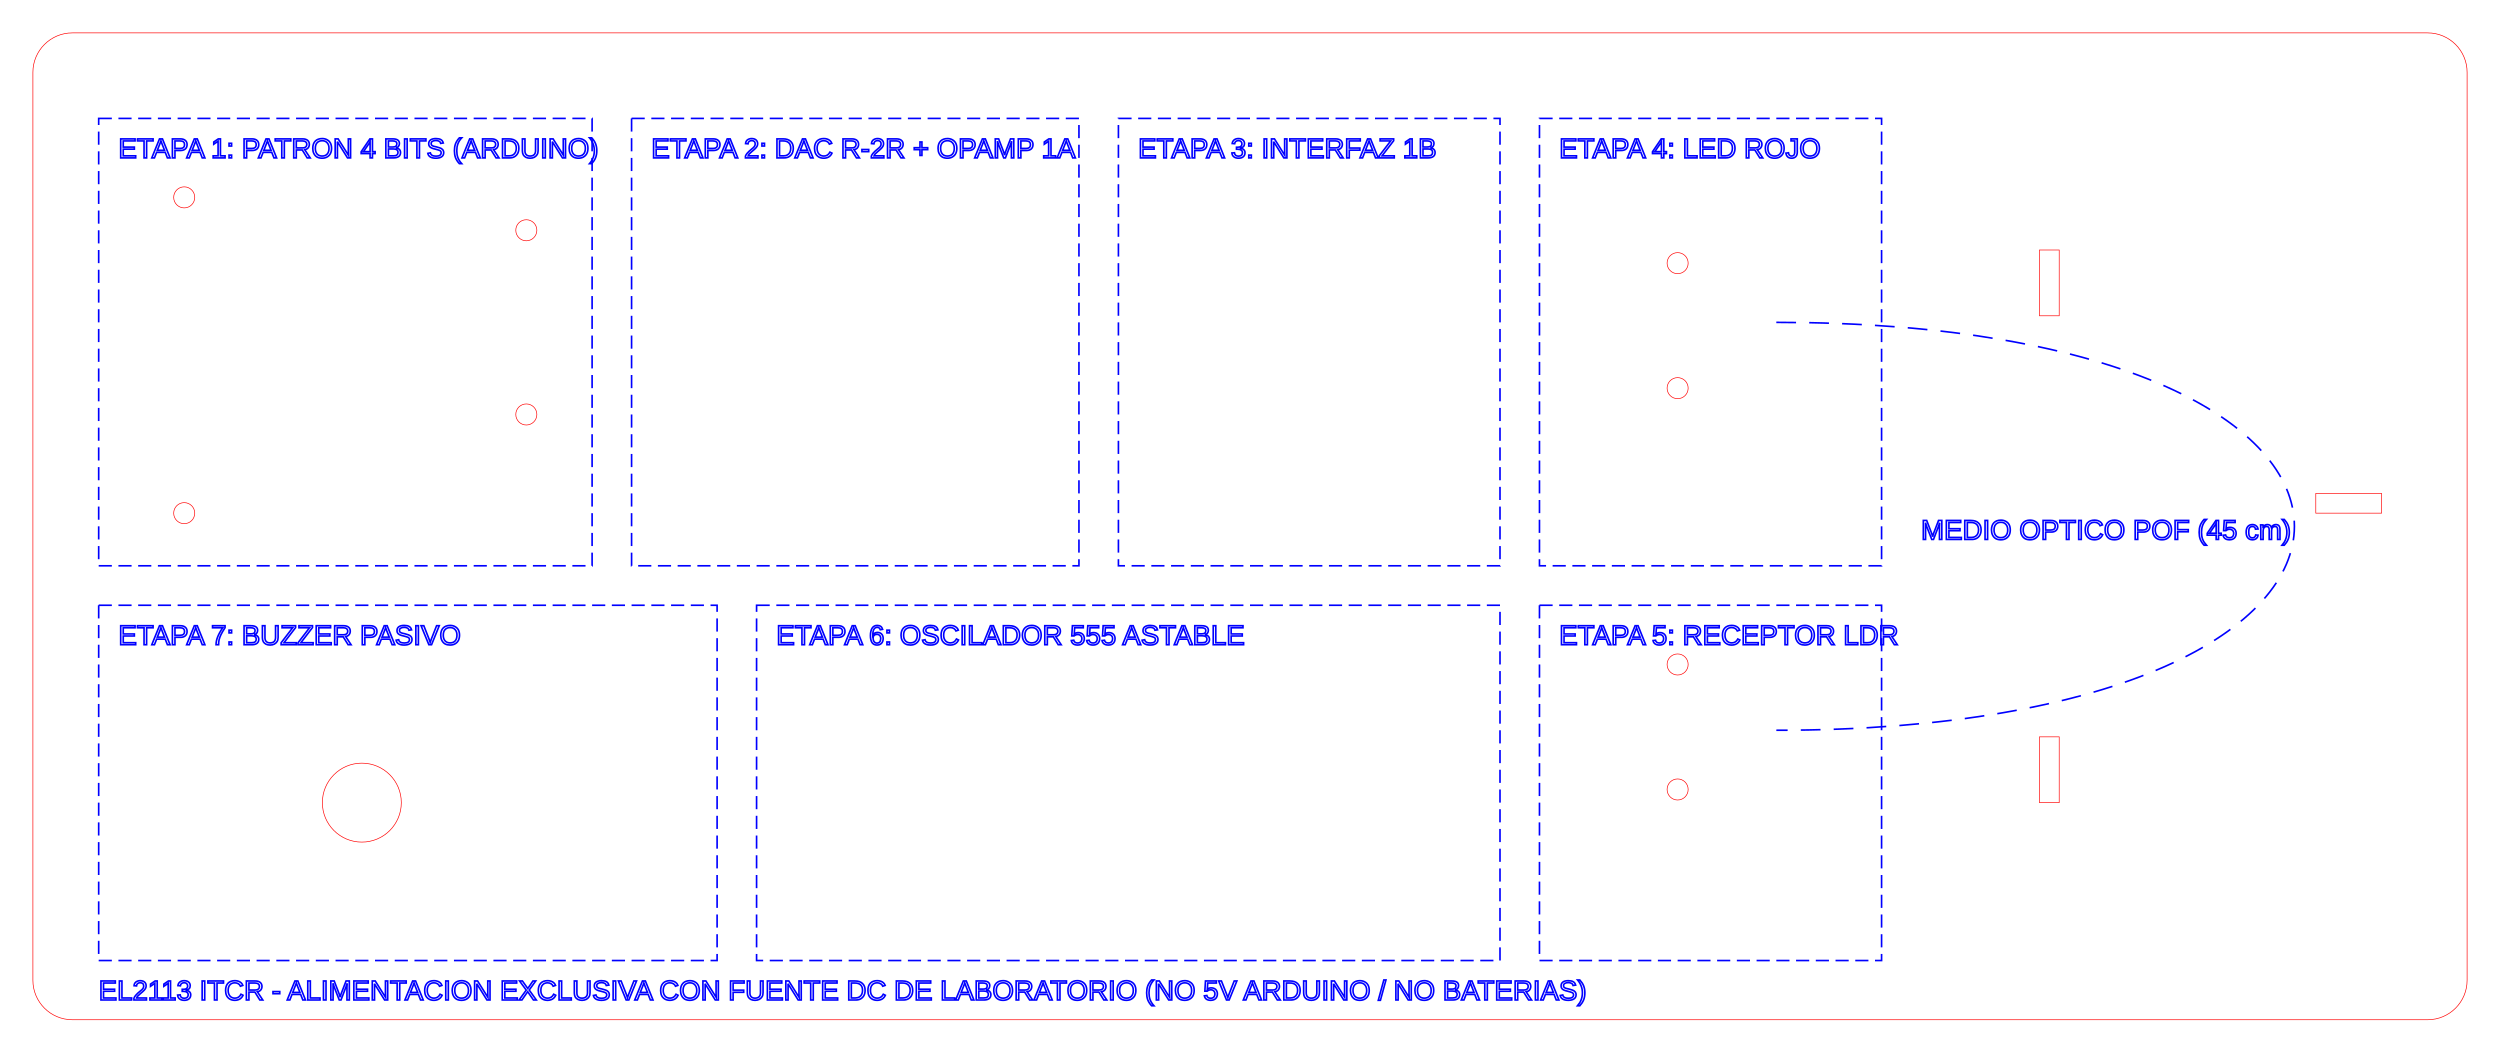
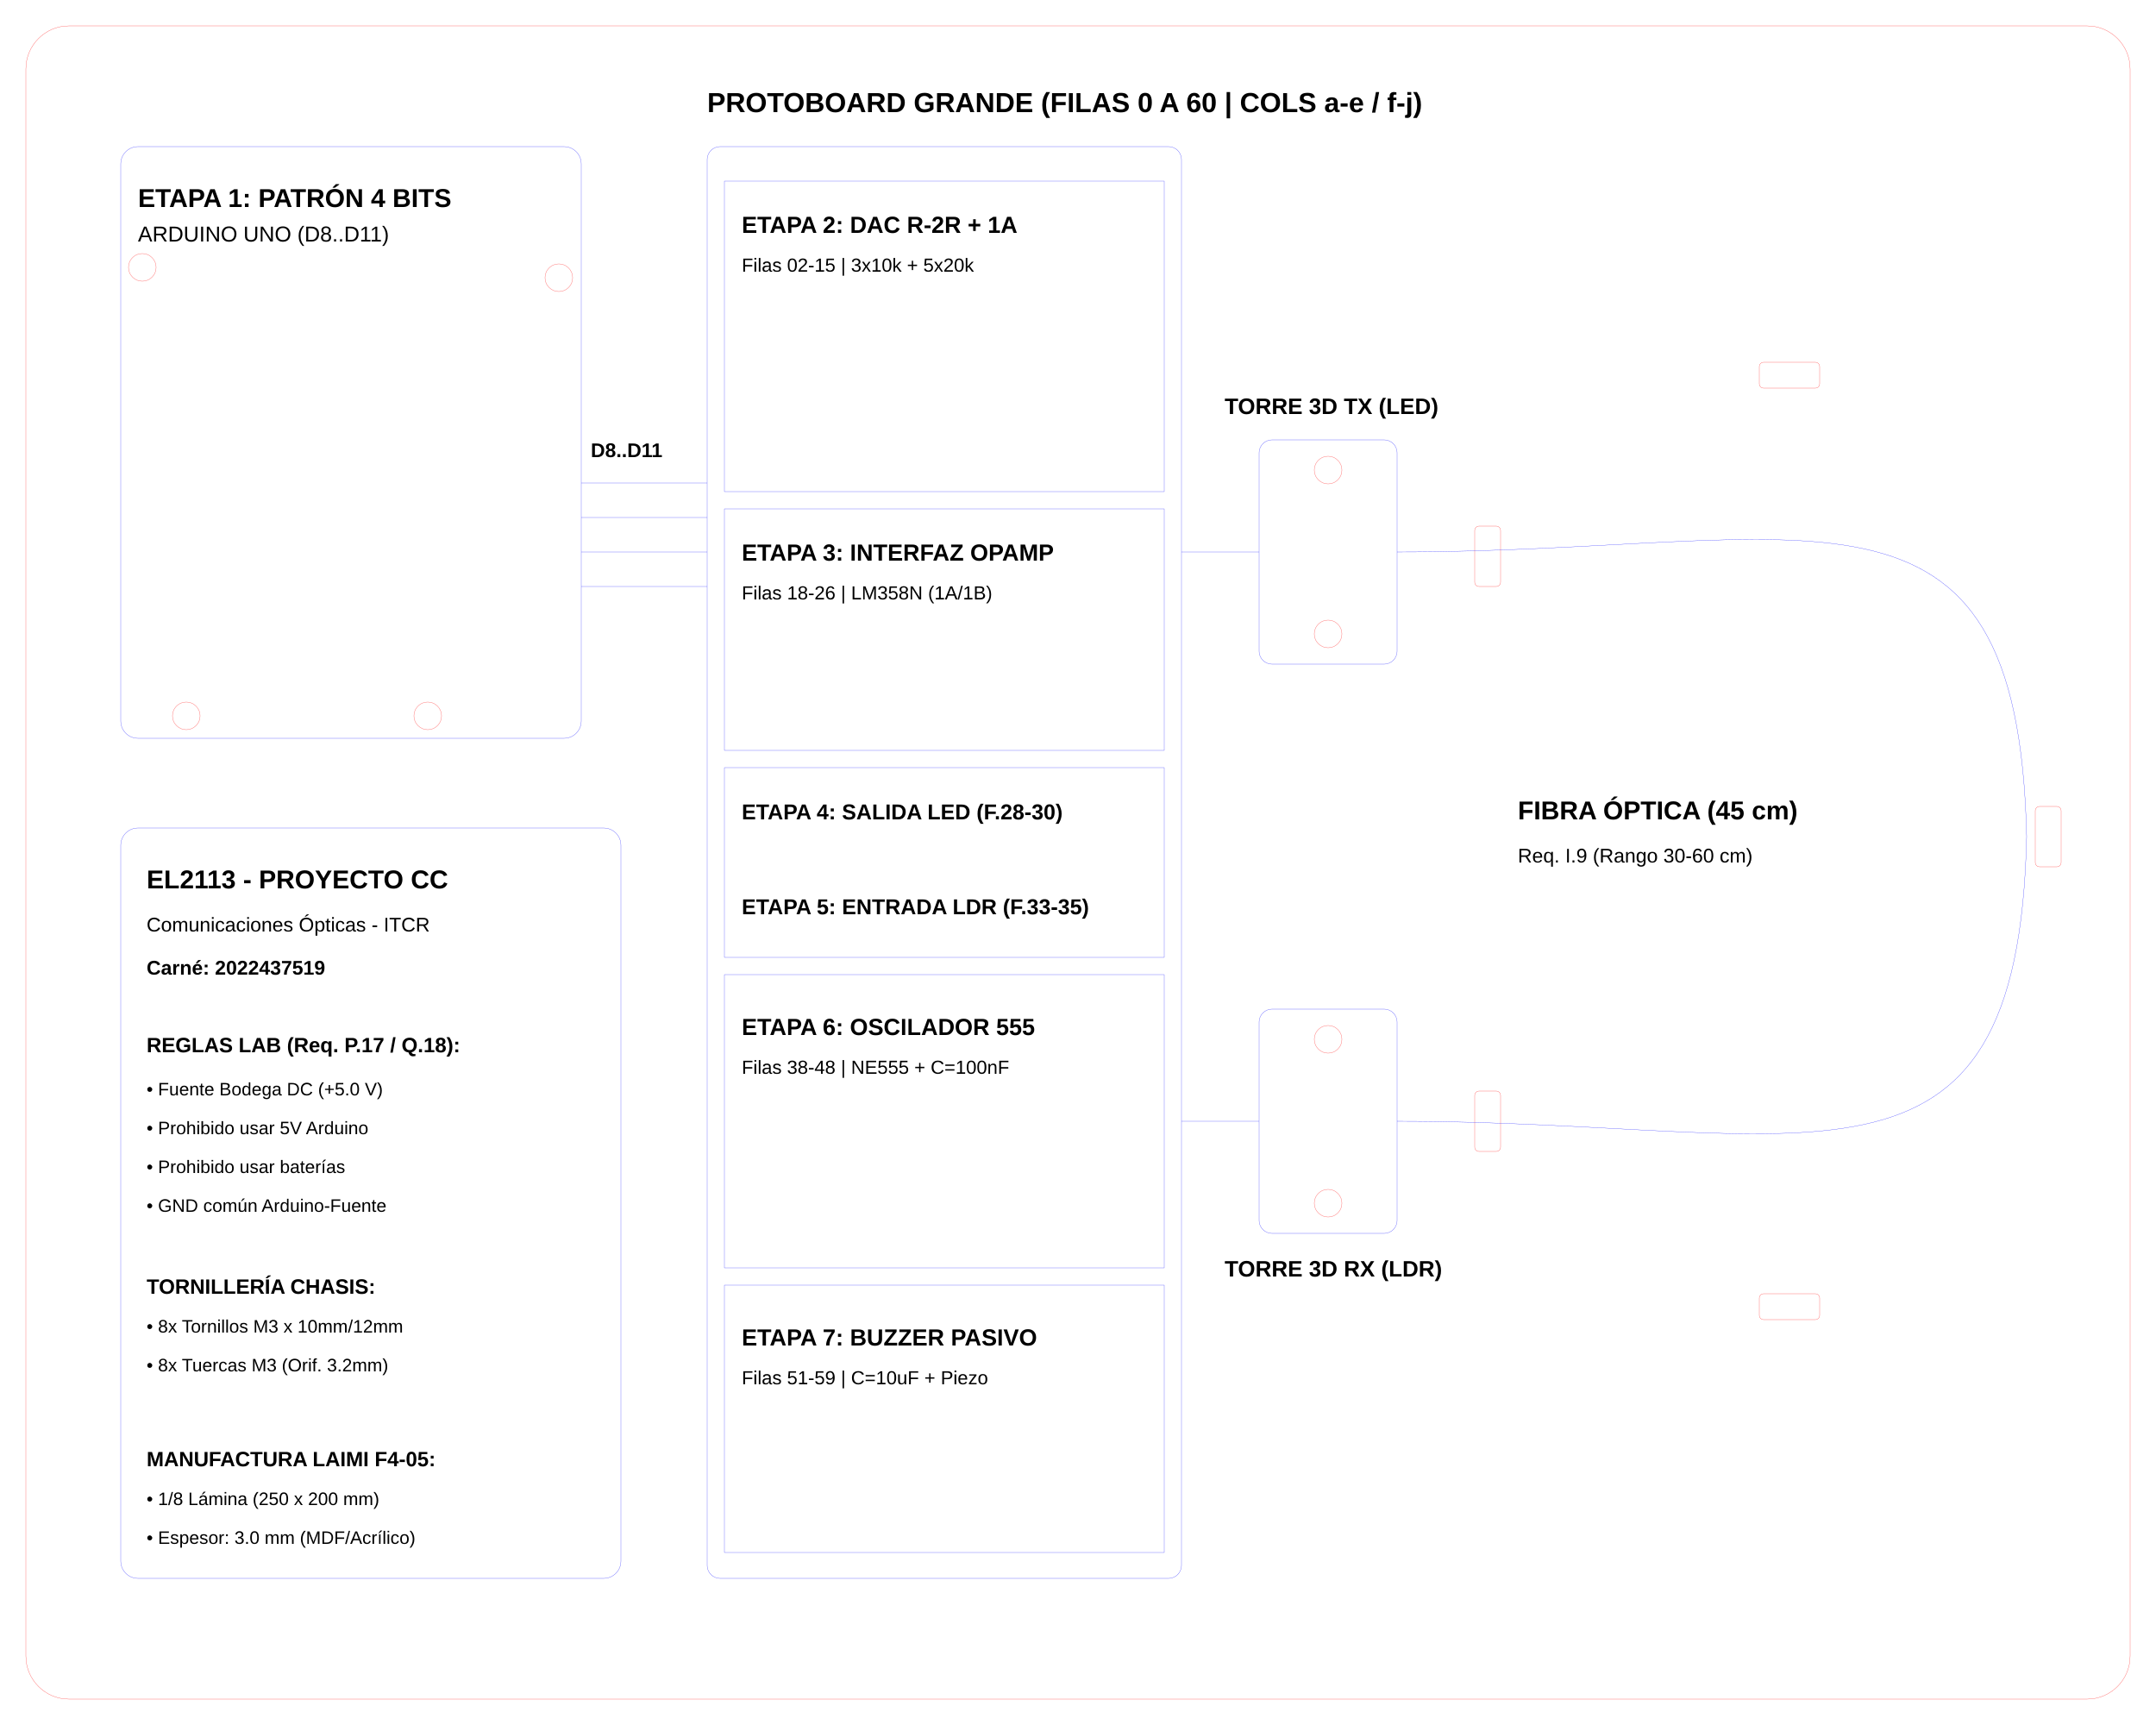
- <svg xmlns="http://www.w3.org/2000/svg" width="380mm" height="160mm" viewBox="0 0 380 160">
-   <g id="CORTE_LASER" fill="none" stroke="#FF0000" stroke-width="0.1">
-     <rect x="5" y="5" width="370" height="150" rx="6" ry="6" />
-     <circle cx="28" cy="30" r="1.6" />
-     <circle cx="28" cy="78" r="1.6" />
-     <circle cx="80" cy="35" r="1.6" />
-     <circle cx="80" cy="63" r="1.6" />
-     <circle cx="255" cy="40" r="1.6" />
-     <circle cx="255" cy="59" r="1.6" />
-     <circle cx="255" cy="101" r="1.6" />
-     <circle cx="255" cy="120" r="1.6" />
-     <rect x="310" y="38" width="3" height="10" />
-     <rect x="310" y="112" width="3" height="10" />
-     <rect x="352" y="75" width="10" height="3" />
-     <circle cx="55" cy="122" r="6.0" />
+ <svg xmlns="http://www.w3.org/2000/svg" width="250mm" height="200mm" viewBox="0 0 250 200">
+   <g id="CAPA_CORTE_ROJO" fill="none" stroke="#FF0000" stroke-width="0.025">
+     <rect x="3" y="3" width="244" height="194" rx="5" ry="5" />
+     <circle cx="16.5" cy="31.0" r="1.6" />
+     <circle cx="64.8" cy="32.2" r="1.6" />
+     <circle cx="21.6" cy="83.0" r="1.6" />
+     <circle cx="49.6" cy="83.0" r="1.6" />
+     <circle cx="154.0" cy="54.5" r="1.6" />
+     <circle cx="154.0" cy="73.5" r="1.6" />
+     <circle cx="154.0" cy="120.5" r="1.6" />
+     <circle cx="154.0" cy="139.5" r="1.6" />
+     <rect x="171" y="61.0" width="3" height="7" rx="0.5" ry="0.5" />
+     <rect x="171" y="126.5" width="3" height="7" rx="0.5" ry="0.5" />
+     <rect x="204" y="42.0" width="7" height="3" rx="0.5" ry="0.5" />
+     <rect x="236" y="93.5" width="3" height="7" rx="0.5" ry="0.5" />
+     <rect x="204" y="150.0" width="7" height="3" rx="0.5" ry="0.5" />
  </g>
-   <g id="GRABADO_DELIMITACION_ETAPAS" fill="none" stroke="#0000FF" stroke-width="0.25" font-family="Arial, sans-serif" font-size="4.2">
-     <rect x="15" y="18" width="75" height="68" stroke-dasharray="2,1" />
-     <text x="18" y="24" stroke="#0000FF">ETAPA 1: PATRON 4 BITS (ARDUINO)</text>
-     <rect x="96" y="18" width="68" height="68" stroke-dasharray="2,1" />
-     <text x="99" y="24" stroke="#0000FF">ETAPA 2: DAC R-2R + OPAMP 1A</text>
-     <rect x="170" y="18" width="58" height="68" stroke-dasharray="2,1" />
-     <text x="173" y="24" stroke="#0000FF">ETAPA 3: INTERFAZ 1B</text>
-     <rect x="234" y="18" width="52" height="68" stroke-dasharray="2,1" />
-     <text x="237" y="24" stroke="#0000FF">ETAPA 4: LED ROJO</text>
-     <path d="M 270 49 C 375 49, 375 111, 270 111" stroke-dasharray="3,2" />
-     <text x="292" y="82" stroke="#0000FF">MEDIO OPTICO POF (45 cm)</text>
-     <rect x="234" y="92" width="52" height="54" stroke-dasharray="2,1" />
-     <text x="237" y="98" stroke="#0000FF">ETAPA 5: RECEPTOR LDR</text>
-     <rect x="115" y="92" width="113" height="54" stroke-dasharray="2,1" />
-     <text x="118" y="98" stroke="#0000FF">ETAPA 6: OSCILADOR 555 ASTABLE</text>
-     <rect x="15" y="92" width="94" height="54" stroke-dasharray="2,1" />
-     <text x="18" y="98" stroke="#0000FF">ETAPA 7: BUZZER PASIVO</text>
-     <text x="15" y="152" stroke="#0000FF">EL2113 ITCR - ALIMENTACION EXCLUSIVA CON FUENTE DC DE LABORATORIO (NO 5V ARDUINO / NO BATERIAS)</text>
+   <g id="CAPA_MARCADO_AZUL" fill="none" stroke="#0000FF" stroke-width="0.025">
+     <rect x="14" y="17" width="53.4" height="68.6" rx="2" ry="2" />
+     <line x1="67.4" y1="56" x2="82" y2="56" />
+     <line x1="67.4" y1="60" x2="82" y2="60" />
+     <line x1="67.4" y1="64" x2="82" y2="64" />
+     <line x1="67.4" y1="68" x2="82" y2="68" />
+     <rect x="82" y="17" width="55" height="166" rx="1.5" ry="1.5" />
+     <rect x="84" y="21" width="51" height="36" />
+     <rect x="84" y="59" width="51" height="28" />
+     <rect x="84" y="89" width="51" height="22" />
+     <rect x="84" y="113" width="51" height="34" />
+     <rect x="84" y="149" width="51" height="31" />
+     <rect x="146" y="51" width="16" height="26" rx="1.5" ry="1.5" />
+     <rect x="146" y="117" width="16" height="26" rx="1.5" ry="1.5" />
+     <line x1="137" y1="64" x2="146" y2="64" />
+     <line x1="146" y1="130" x2="137" y2="130" />
+     <path d="M 162 64 C 210 64, 234 52, 235 97 C 234 142, 210 130, 162 130" />
+     <rect x="14" y="96" width="58" height="87" rx="2" ry="2" />
+   </g>
+   <g id="CAPA_GRABADO_NEGRO" fill="#000000" stroke="none" font-family="Arial, Helvetica, sans-serif">
+     <text x="82" y="13" font-size="3.2" font-weight="bold">PROTOBOARD GRANDE (FILAS 0 A 60 | COLS a-e / f-j)</text>
+     <text x="16" y="24" font-size="3.0" font-weight="bold">ETAPA 1: PATRÓN 4 BITS</text>
+     <text x="16" y="28" font-size="2.5">ARDUINO UNO (D8..D11)</text>
+     <text x="68.5" y="53" font-size="2.3" font-weight="bold">D8..D11</text>
+     <text x="86" y="27" font-size="2.7" font-weight="bold">ETAPA 2: DAC R-2R + 1A</text>
+     <text x="86" y="31.5" font-size="2.2">Filas 02-15 | 3x10k + 5x20k</text>
+     <text x="86" y="65" font-size="2.7" font-weight="bold">ETAPA 3: INTERFAZ OPAMP</text>
+     <text x="86" y="69.5" font-size="2.2">Filas 18-26 | LM358N (1A/1B)</text>
+     <text x="86" y="95" font-size="2.5" font-weight="bold">ETAPA 4: SALIDA LED (F.28-30)</text>
+     <text x="86" y="106" font-size="2.5" font-weight="bold">ETAPA 5: ENTRADA LDR (F.33-35)</text>
+     <text x="86" y="120" font-size="2.7" font-weight="bold">ETAPA 6: OSCILADOR 555</text>
+     <text x="86" y="124.5" font-size="2.2">Filas 38-48 | NE555 + C=100nF</text>
+     <text x="86" y="156" font-size="2.7" font-weight="bold">ETAPA 7: BUZZER PASIVO</text>
+     <text x="86" y="160.5" font-size="2.2">Filas 51-59 | C=10uF + Piezo</text>
+     <text x="142" y="48" font-size="2.6" font-weight="bold">TORRE 3D TX (LED)</text>
+     <text x="142" y="148" font-size="2.6" font-weight="bold">TORRE 3D RX (LDR)</text>
+     <text x="176" y="95" font-size="3.0" font-weight="bold">FIBRA ÓPTICA (45 cm)</text>
+     <text x="176" y="100" font-size="2.3">Req. I.9 (Rango 30-60 cm)</text>
+     <text x="17" y="103" font-size="3.0" font-weight="bold">EL2113 - PROYECTO CC</text>
+     <text x="17" y="108" font-size="2.3">Comunicaciones Ópticas - ITCR</text>
+     <text x="17" y="113" font-size="2.3" font-weight="bold">Carné: 2022437519</text>
+     <text x="17" y="122" font-size="2.4" font-weight="bold">REGLAS LAB (Req. P.17 / Q.18):</text>
+     <text x="17" y="127" font-size="2.1">• Fuente Bodega DC (+5.0 V)</text>
+     <text x="17" y="131.5" font-size="2.1">• Prohibido usar 5V Arduino</text>
+     <text x="17" y="136" font-size="2.1">• Prohibido usar baterías</text>
+     <text x="17" y="140.5" font-size="2.1">• GND común Arduino-Fuente</text>
+     <text x="17" y="150" font-size="2.4" font-weight="bold">TORNILLERÍA CHASIS:</text>
+     <text x="17" y="154.5" font-size="2.1">• 8x Tornillos M3 x 10mm/12mm</text>
+     <text x="17" y="159" font-size="2.1">• 8x Tuercas M3 (Orif. 3.2mm)</text>
+     <text x="17" y="170" font-size="2.4" font-weight="bold">MANUFACTURA LAIMI F4-05:</text>
+     <text x="17" y="174.5" font-size="2.1">• 1/8 Lámina (250 x 200 mm)</text>
+     <text x="17" y="179" font-size="2.1">• Espesor: 3.0 mm (MDF/Acrílico)</text>
  </g>
</svg>
